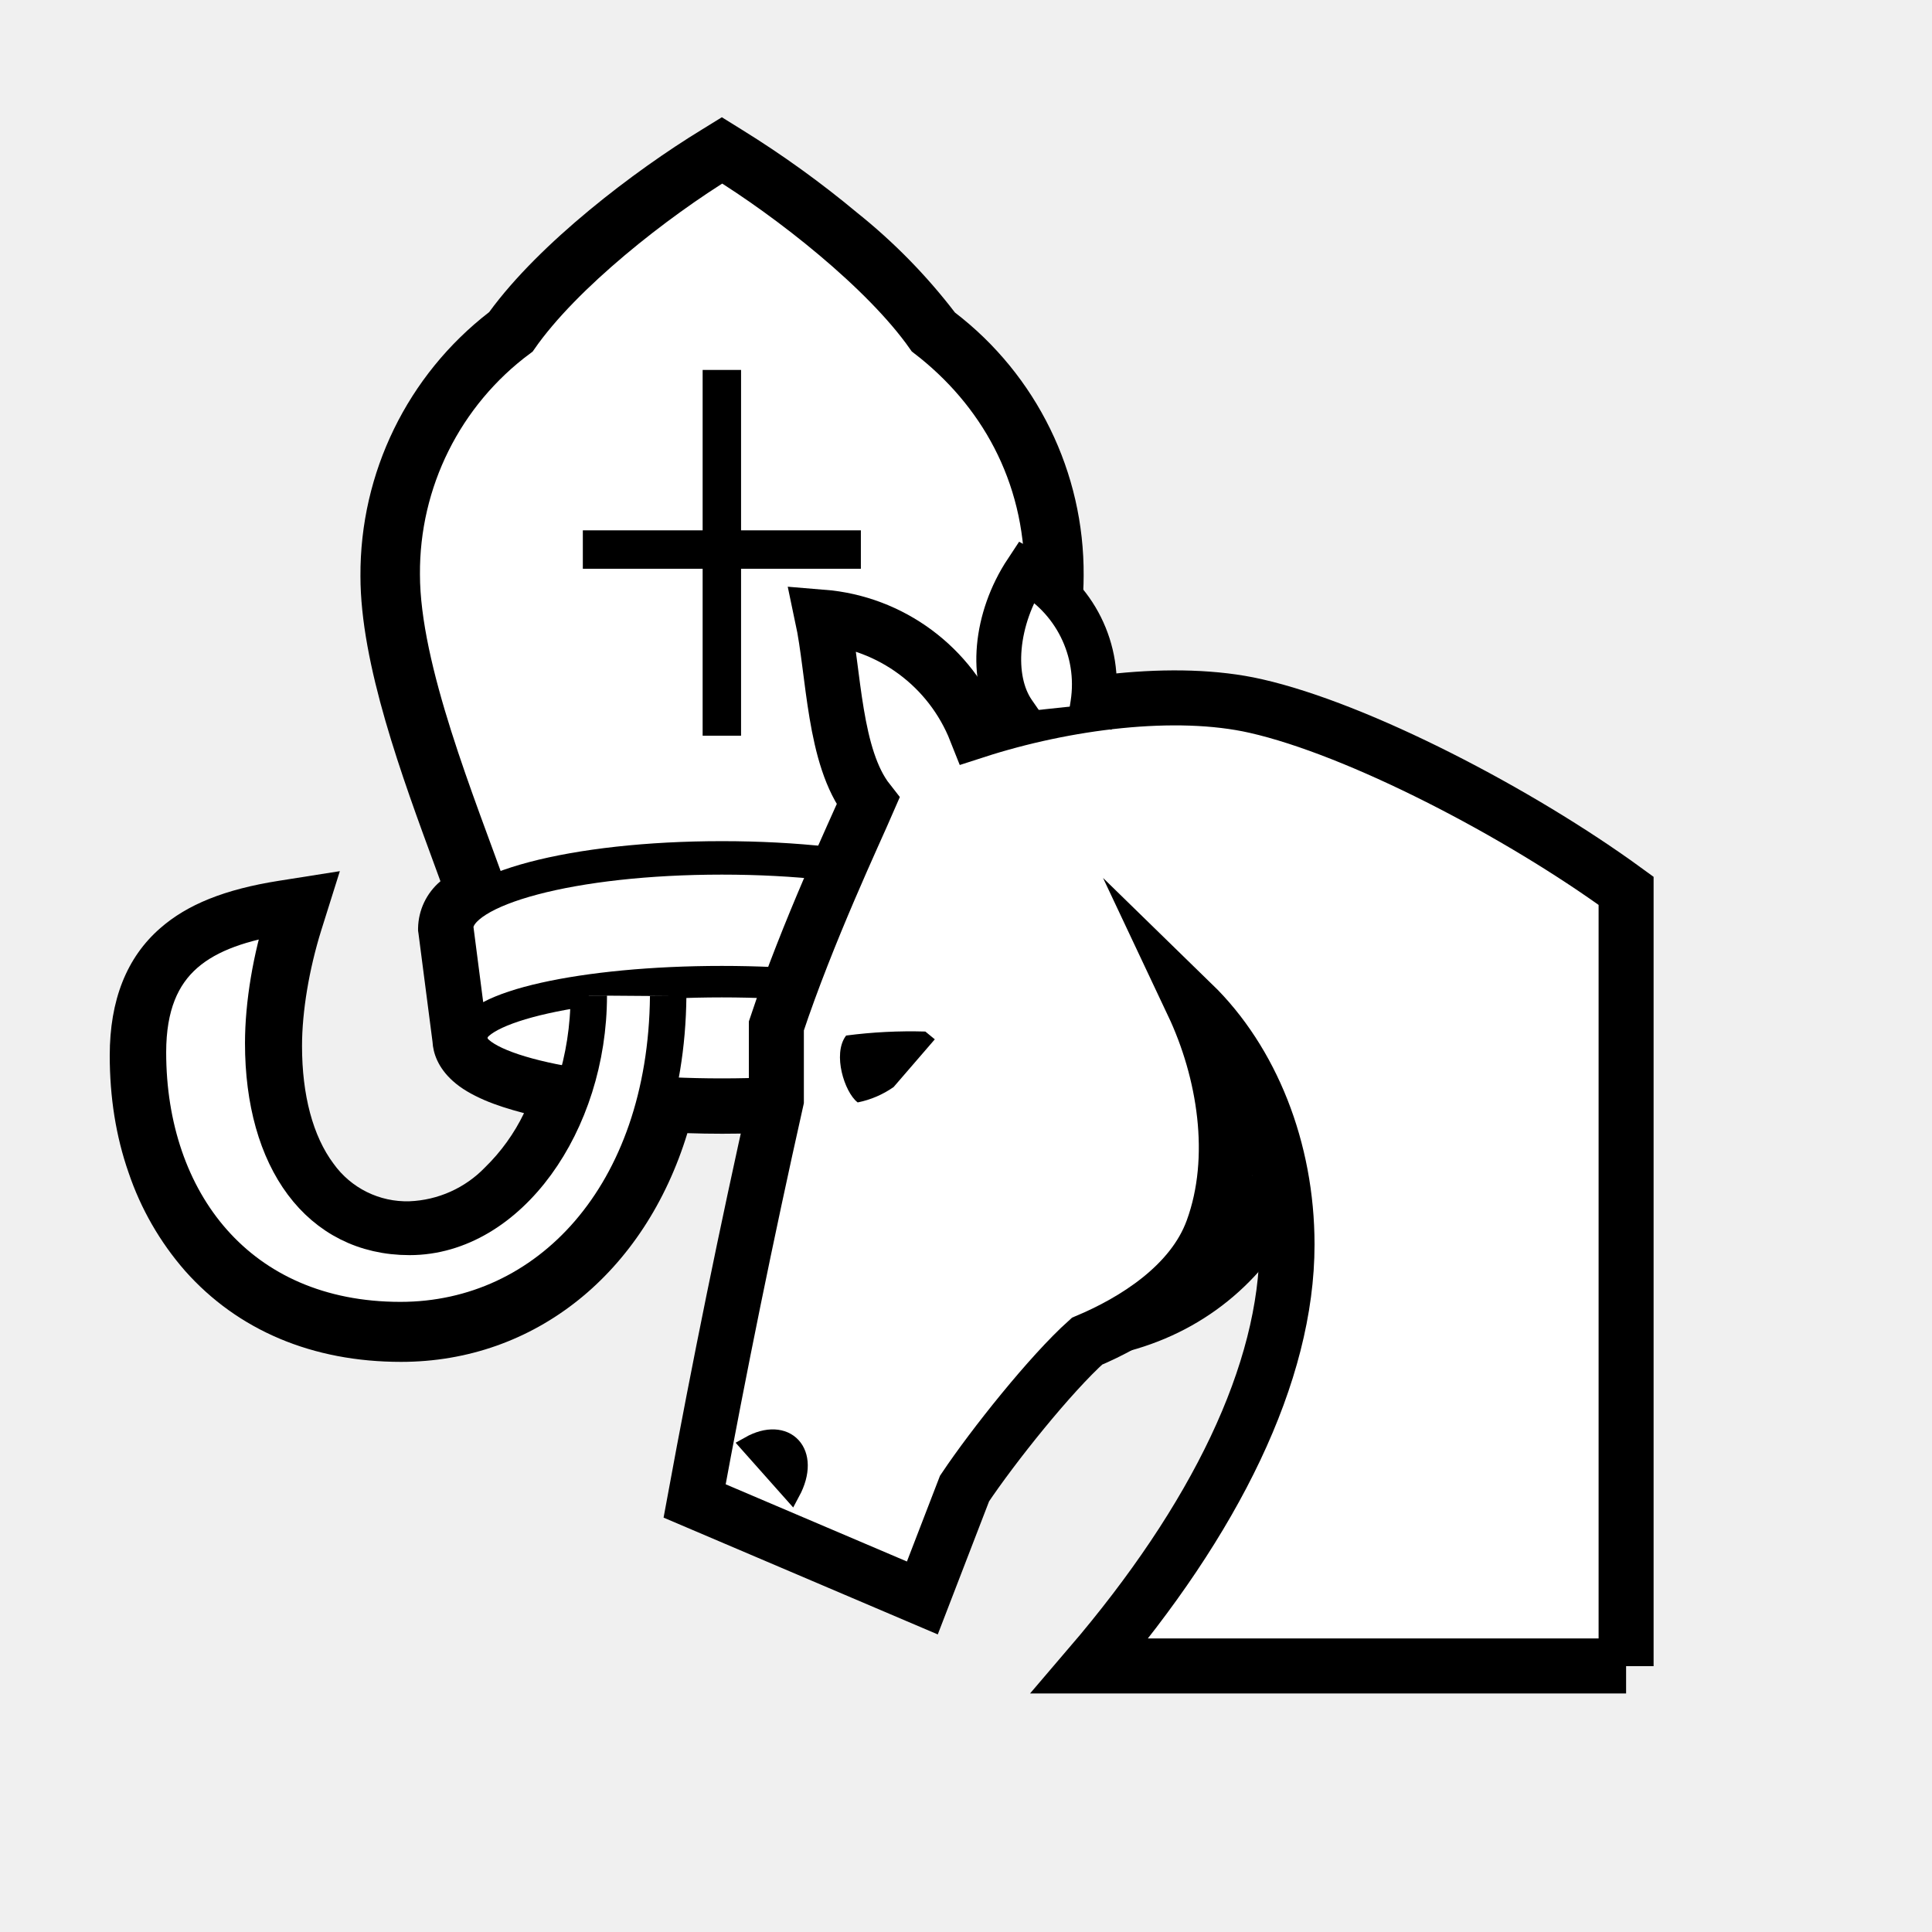
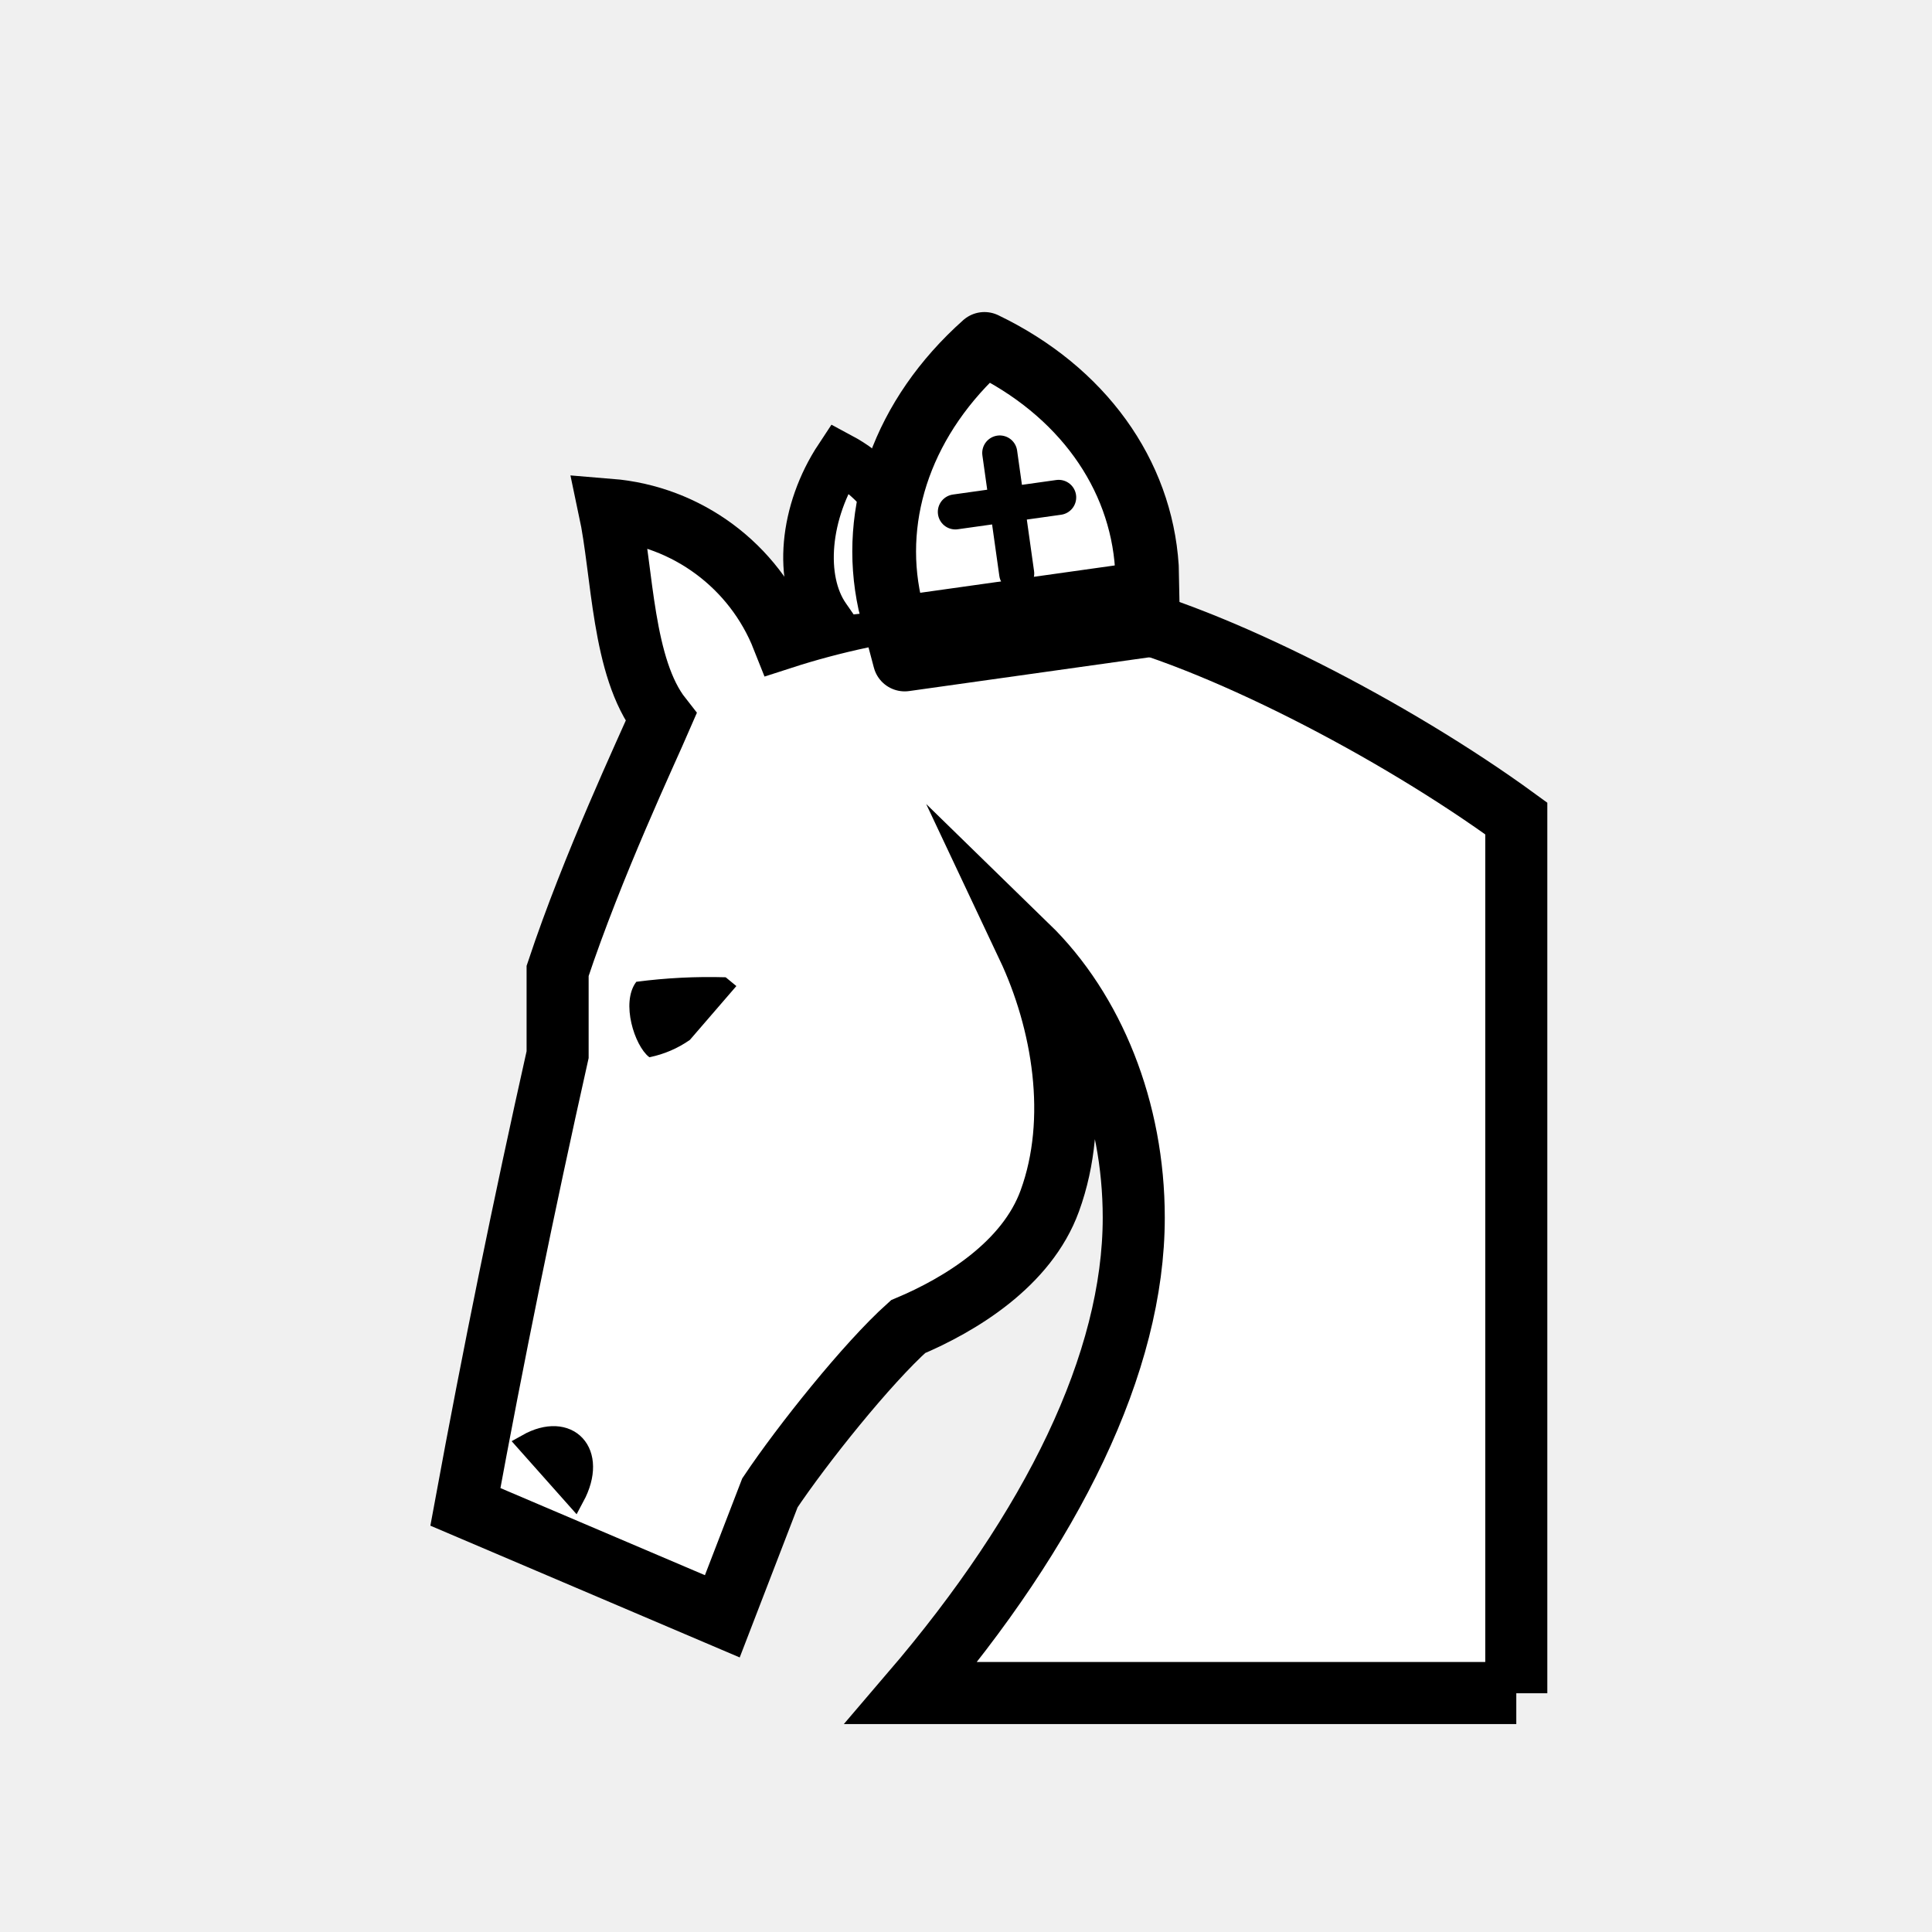
<svg xmlns="http://www.w3.org/2000/svg" style="color-scheme:light only" viewBox="0 0 800 800">
-   <g transform="translate(-30 -20) scale(0.82)">
-     <path fill="#fff" d="M238.9 701.8c-41.8 0-77-14.8-101.8-42.8-22.9-25.8-35.5-62.1-35.5-102.2 0-58.9 41.1-72.9 77.1-78.5l15.6-2.5-4.8 15c-6.5 20.5-10.2 43-10.2 61.3 0 54.3 24.5 88.1 64.2 88.1 29.5 0 57.2-24.2 71.4-61.1-33-6.6-49.5-16.4-50.1-29.9l-7.3-55.7v-.5c0-9.1 5.9-15.3 13.2-20.3l-5.1-13.8C249 414 228.3 358.1 228.3 315.3c0-50.2 22.1-95.1 62.3-126.5 22.9-32 69.2-68.5 105.3-90.6l5.1-3.1 5.1 3.1c36 22 82.3 58.5 105.3 90.7a157.2 157.2 0 0 1 62.3 126c0 43-20.7 99.4-37.4 144.6l-4.9 13.2c7.2 5 13.2 11.3 13.2 20.3v.6l-7.2 55.5c-.5 13.5-17 23.4-50 29.9 14.1 36.9 41.9 61.1 71.4 61.1 39.5 0 64.2-33.8 64.2-88.1 0-18.5-3.7-40.8-10.2-61.3l-4.8-15 15.6 2.5c25.2 4 42.6 10.8 54.9 21.6 14.9 13.1 22.2 31.8 22.2 56.9 0 40.1-12.6 76.4-35.5 102.2-24.8 28-59.9 42.8-101.8 42.8-65.4 0-118.6-45.1-137.4-115.8a679.3 679.3 0 0 1-49.6 0c-19 70.8-72.1 115.9-137.5 115.9" />
-     <path d="M401.1 106.4c33.5 20.5 80.6 56.8 103.2 89.3A147 147 0 0 1 564 315c0 48.3-28.5 117.6-44.4 161.9 9.7 5.4 15.2 10.2 15.2 16.2l-7.2 55.4c0 9.5-21 17.9-53.1 23.1 13.2 44.7 45.9 78.4 84.2 78.4 45.7 0 73.9-38.9 73.9-97.8 0-20-4-43.3-10.7-64.3 41.5 6.6 68.9 21.9 68.9 68.9 0 75-45.6 135.2-127.5 135.2-62 0-113.6-43.6-129.9-116.1a560.9 560.9 0 0 1-64.8 0c-16.2 72.5-68 116.1-130 116.1-82 0-127.5-60.3-127.5-135.2 0-47 27.4-62.4 68.9-68.9-6.6 21-10.7 44.4-10.7 64.3 0 59 28.1 97.8 73.9 97.8 38.3 0 71.1-33.7 84.2-78.4-32.2-5.2-53.1-13.5-53.1-23L267 493c0-5.9 5.5-10.8 15.2-16.2-15.8-44.3-44.4-113.3-44.4-161.6 0-51 23.9-92.2 59.7-119.7 23-32.4 70.1-68.5 103.6-89.1m0-22.8-10.2 6.3C357 110.6 309.1 147 283.6 182a167.3 167.3 0 0 0-65 133.3c0 44.6 21 101.3 37.8 147l2.6 7.1a31.7 31.7 0 0 0-11.3 23.7v1.3l.2 1.3 7.1 54.8c.3 5.5 2.6 12.9 10.3 19.8 4.1 3.7 9.4 6.8 16.1 9.7 5.6 2.4 12.2 4.5 19.8 6.5a97.2 97.2 0 0 1-19.7 27.4 56 56 0 0 1-38.1 17.1 45.4 45.4 0 0 1-38.4-19c-10.4-13.9-15.9-34.6-15.9-59.4 0-17.5 3.6-38.8 9.7-58.4l9.4-29.9-31 4.9c-27.1 4.3-46 11.9-59.7 23.9-17 14.8-25.5 36.4-25.5 64.3 0 21 3.1 40.8 9.5 59.1a146.7 146.7 0 0 0 28.5 49.6c26.7 30.1 64.4 46 109.1 46 67.6 0 123-44.8 144.6-115.5a513.5 513.5 0 0 0 35.2 0c21.7 70.6 77 115.5 144.6 115.5 44.7 0 82.4-15.9 109.1-46 12.4-14 22-30.7 28.5-49.6 6.3-18.3 9.5-38.1 9.5-59.1 0-27.8-8.5-49.5-25.5-64.3-13.7-12-32.7-19.7-59.7-23.9l-31-4.9 9.4 29.9c6.2 19.7 9.7 40.9 9.7 58.4 0 24.8-5.5 45.5-15.9 59.4a45.7 45.7 0 0 1-38.4 19 56 56 0 0 1-38.1-17.1 96.3 96.3 0 0 1-19.7-27.5c7.6-1.9 14.1-4.1 19.8-6.5 6.7-2.9 12-6 16.1-9.7a28.7 28.7 0 0 0 10.2-19.8l7.1-54.5.1-1.3v-1.4c0-10.5-5.3-18.1-11.3-23.7l2.4-6.5c17-46 38-103.1 38-148a166 166 0 0 0-65-132.8 291.4 291.4 0 0 0-49.4-50.4 510.2 510.2 0 0 0-58-41.8z" />
-     <g stroke="#000" stroke-miterlimit="10">
-       <path fill="none" stroke-linecap="round" stroke-width="16.9" d="m527.8 548.5 7.2-55.7c0-19.7-58.9-35.2-133.9-35.2-75.1 0-133.9 15.7-133.9 35.2l7.2 55.7" />
-       <ellipse cx="401.1" cy="548.5" fill="none" stroke-linecap="round" stroke-width="15.9" rx="126.7" ry="28.4" />
-       <path fill="#fff" stroke-width="18.4" d="M333.9 527.1c0 64.4-40.4 121.9-90.5 121.9-45.7 0-73.9-38.9-73.9-97.8 0-20 4-43.3 10.7-64.3-41.5 6.6-68.9 21.9-68.9 68.9 0 75 45.6 135.2 127.5 135.2 74.5 0 134.2-63.2 135.2-163.6m94.4-.3c0 64.4 40.4 121.9 90.5 121.9 45.7 0 73.9-38.9 73.9-97.8 0-20-4-43.3-10.7-64.3 41.5 6.6 68.9 21.9 68.9 68.9 0 75-45.6 135.2-127.5 135.2-74.5 0-134.2-63.2-135.2-163.6" />
-       <g fill="none">
-         <path stroke-width="20.5" d="M519.8 476.2c15.8-44.7 44.4-113.3 44.4-161.6 0-51-23.9-92.4-59.7-119.9-22.7-32.4-69.9-69.2-103.2-89.7-33.5 20.5-80.6 57.2-103.2 89.7a147.9 147.9 0 0 0-59.7 119.8c0 48.3 28.6 117 44.4 161.7" />
-         <path stroke-width="19.4" d="M401.1 211.2v184.7m-70.2-94h140.4" />
-       </g>
-     </g>
-   </g>
-   <g transform="translate(170 150) scale(0.78)">
+   <g transform="translate(60 92) scale(0.88)">
    <g stroke="#000" stroke-miterlimit="10">
      <path fill="#fff" stroke-linecap="round" stroke-width="29.2" d="M645.3 692.2V280.6C588 238.8 503 194.8 448.7 182.5c-42.6-9.7-101.3-2.1-148.6 13.2a96 96 0 0 0-81.5-60.4c6.3 29.6 5.9 74.3 24.3 97.7-7 16.2-32.1 69.4-48.7 119.3v39.4a5617.5 5617.5 0 0 0-43.4 212.8L271.7 656l22.4-58.1c15.2-22.7 45.7-60.9 65-78.2 24.5-10.3 55.9-29.4 66.7-59.2 14-38.4 6.3-84.3-10.5-119.9 31 30.2 50 77 50 127.8 0 68.1-38.1 145.9-104.7 223.7h284.7z" />
      <path stroke-width="9.2" d="M179.8 574.8c19.4-10.9 33.9 3.8 22.4 25.2z" />
      <path d="M231.5 357.9c-7 9.5-.6 29.3 6 34.5a50 50 0 0 0 18.6-8l21.5-24.9-4.5-3.7a264 264 0 0 0-41.6 2.1z" />
      <path fill="#fff" stroke-linecap="square" stroke-width="23.8" d="M320 186c-12.4-17.9-9.8-49.7 7-75.1a68.2 68.2 0 0 1 35.2 70.6" />
    </g>
  </g>
+   <g transform="translate(425 266) rotate(-8) scale(0.48) translate(-150 -220)">
+     <path fill="#fff" stroke="#000" stroke-width="55" stroke-linecap="round" stroke-linejoin="round" d="M150 -40c78 52 118 130 112 210l-6 50H44l-6-50c-6-80 34-158 112-210z" />
+     <path fill="none" stroke="#000" stroke-width="30.25" stroke-linecap="round" stroke-linejoin="round" d="M150 55v105M105 100h90" />
+     <path fill="none" stroke="#000" stroke-width="30.25" stroke-linecap="round" stroke-linejoin="round" d="M46 180h208" />
+   </g>
</svg>
